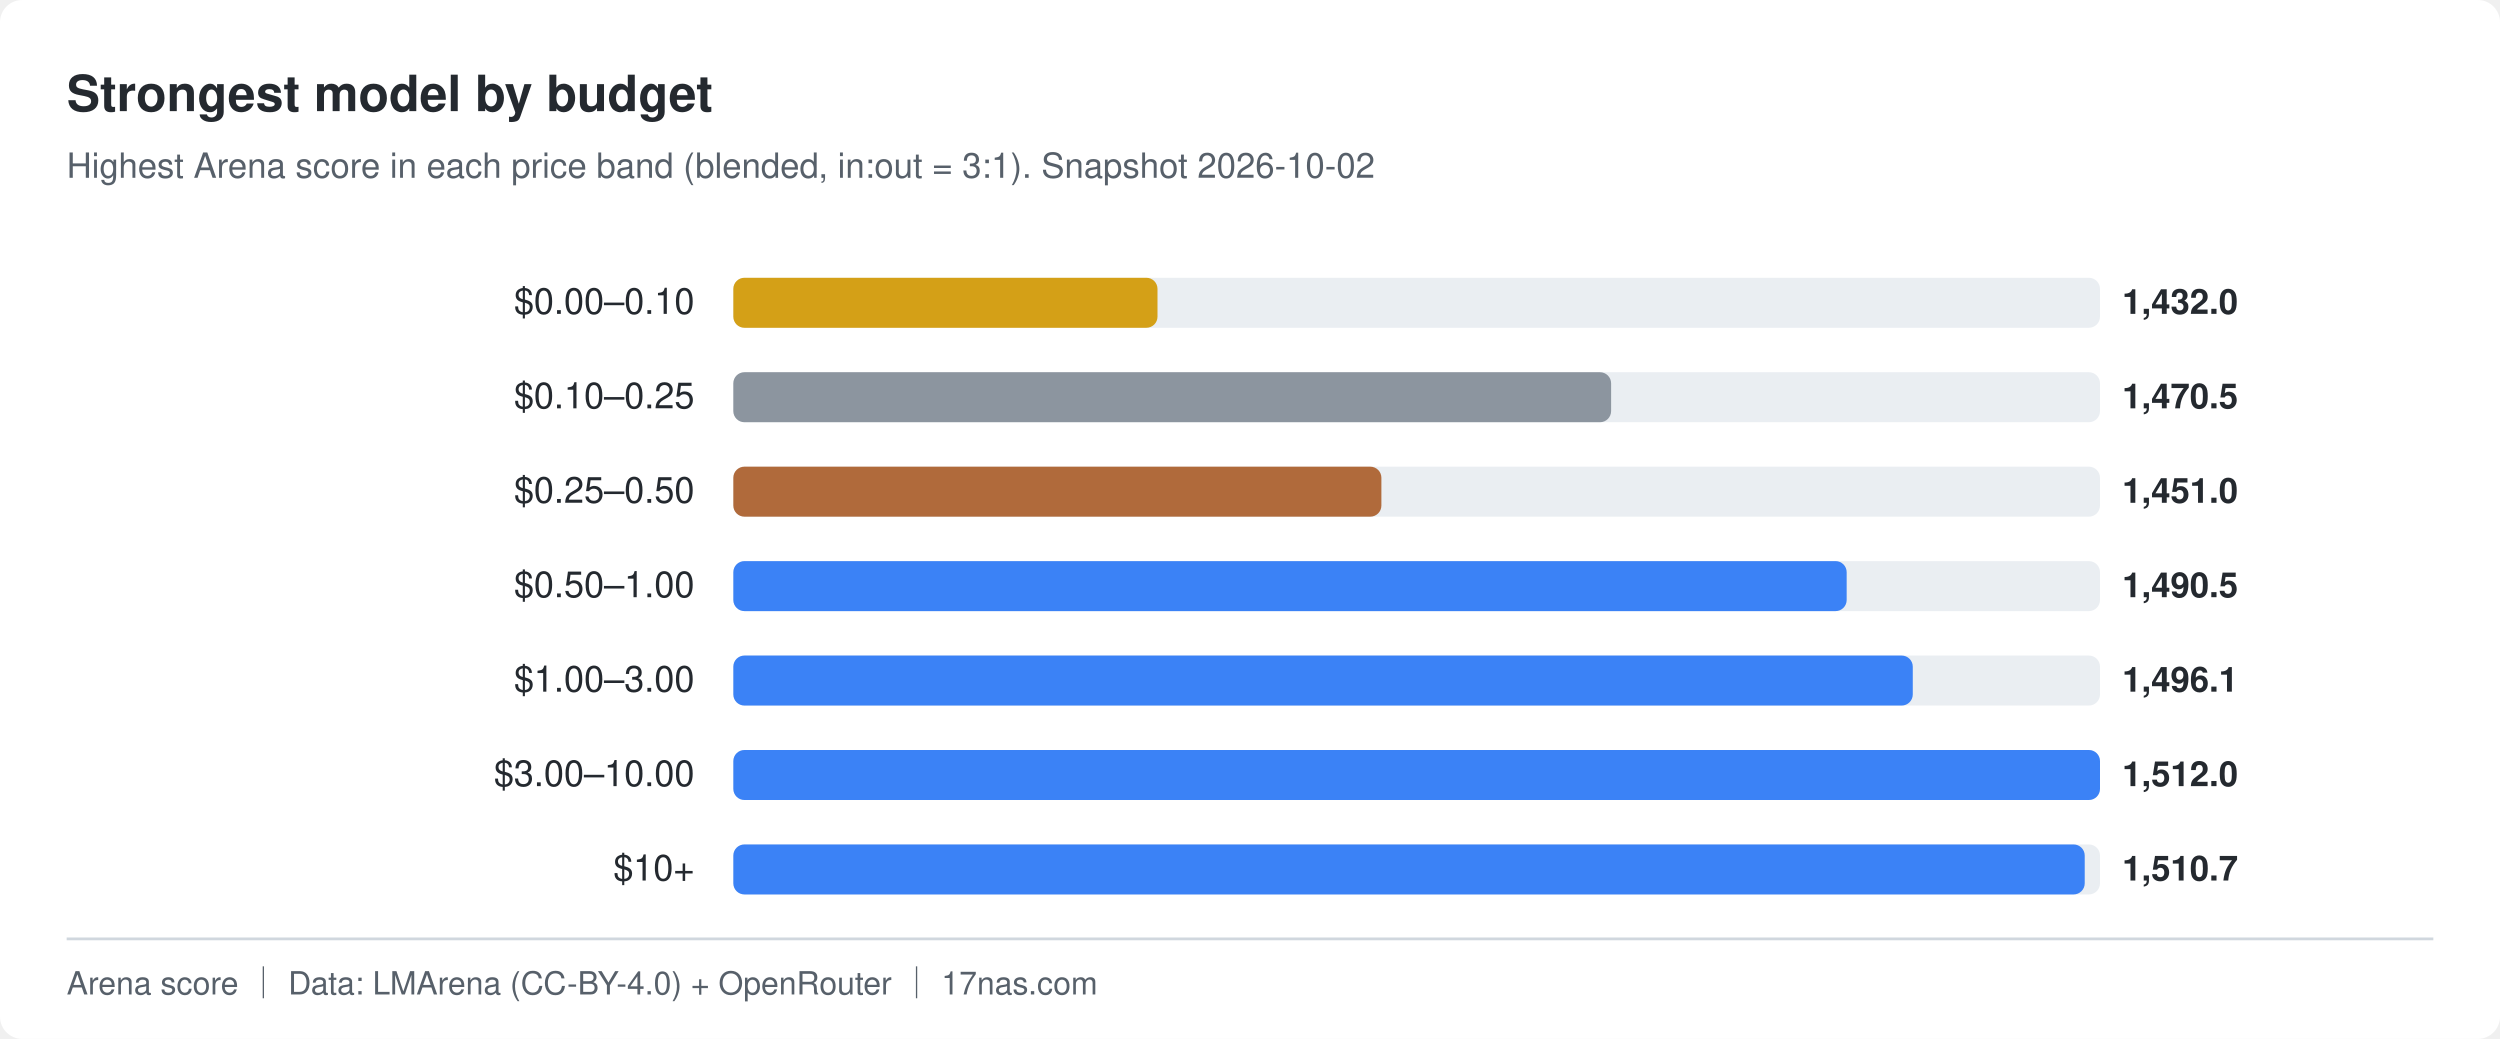
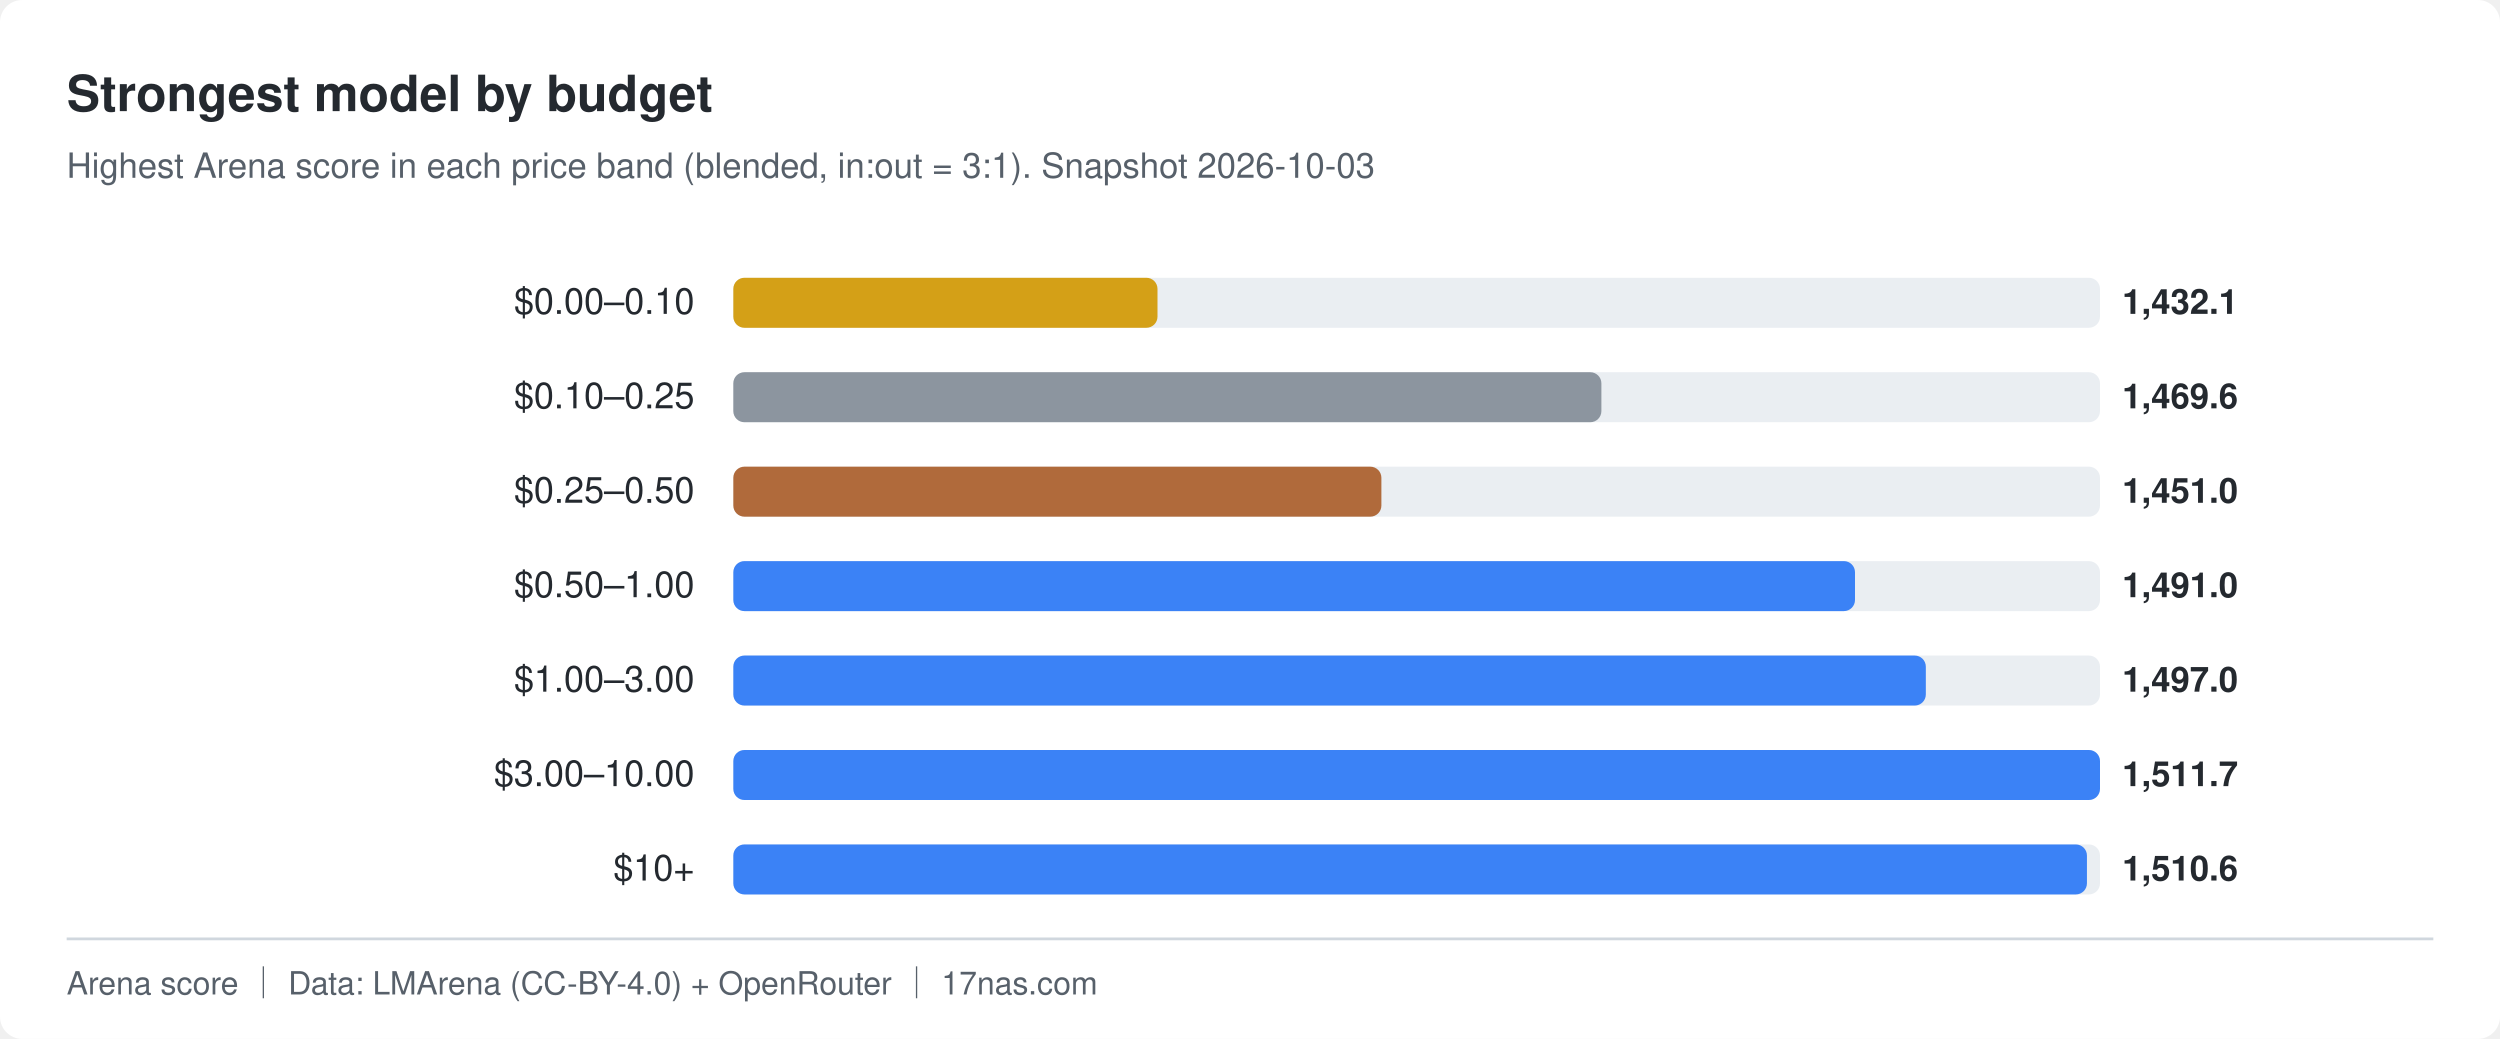
<svg xmlns="http://www.w3.org/2000/svg" width="900" height="374" viewBox="0 0 900 374" role="img" aria-label="Strongest model by budget">
  <style>
    .bg { fill: #ffffff; }
    .fg { fill: #24292f; }
    .muted { fill: #57606a; }
    .track { fill: #eaeef2; }
    .axis { stroke: #d0d7de; }
    @media (prefers-color-scheme: dark) {
      .bg { fill: #0d1117; }
      .fg { fill: #e6edf3; }
      .muted { fill: #8b949e; }
      .track { fill: #21262d; }
      .axis { stroke: #30363d; }
    }
  </style>
  <rect class="bg" x="0" y="0" width="900" height="374" rx="8" />
  <text class="fg" x="24" y="40" font-family="-apple-system,BlinkMacSystemFont,Segoe UI,Helvetica,Arial,sans-serif" font-size="18" font-weight="600">Strongest model by budget</text>
-   <text class="muted" x="24" y="64" font-family="-apple-system,BlinkMacSystemFont,Segoe UI,Helvetica,Arial,sans-serif" font-size="12.5">Highest Arena score in each price band (blended, in:out = 3:1). Snapshot 2026-10-02</text>
+   <text class="muted" x="24" y="64" font-family="-apple-system,BlinkMacSystemFont,Segoe UI,Helvetica,Arial,sans-serif" font-size="12.5">Highest Arena score in each price band (blended, in:out = 3:1). Snapshot 2026-10-03</text>
  <text class="fg" x="250" y="113" text-anchor="end" font-family="-apple-system,BlinkMacSystemFont,Segoe UI,Helvetica,Arial,sans-serif" font-size="13">$0.00–0.10</text>
  <rect class="track" x="264" y="100" width="492" height="18" rx="4" />
  <rect x="264" y="100" width="152.7" height="18" rx="4" fill="#d4a017" />
-   <text class="fg" x="764" y="113" font-family="-apple-system,BlinkMacSystemFont,Segoe UI,Helvetica,Arial,sans-serif" font-size="12.5" font-weight="600">1,432.0</text>
+   <text class="fg" x="764" y="113" font-family="-apple-system,BlinkMacSystemFont,Segoe UI,Helvetica,Arial,sans-serif" font-size="12.5" font-weight="600">1,432.1</text>
  <text class="fg" x="250" y="147" text-anchor="end" font-family="-apple-system,BlinkMacSystemFont,Segoe UI,Helvetica,Arial,sans-serif" font-size="13">$0.10–0.25</text>
  <rect class="track" x="264" y="134" width="492" height="18" rx="4" />
-   <rect x="264" y="134" width="316.0" height="18" rx="4" fill="#8c959f" />
-   <text class="fg" x="764" y="147" font-family="-apple-system,BlinkMacSystemFont,Segoe UI,Helvetica,Arial,sans-serif" font-size="12.5" font-weight="600">1,470.5</text>
+   <rect x="264" y="134" width="312.5" height="18" rx="4" fill="#8c959f" />
+   <text class="fg" x="764" y="147" font-family="-apple-system,BlinkMacSystemFont,Segoe UI,Helvetica,Arial,sans-serif" font-size="12.5" font-weight="600">1,469.6</text>
  <text class="fg" x="250" y="181" text-anchor="end" font-family="-apple-system,BlinkMacSystemFont,Segoe UI,Helvetica,Arial,sans-serif" font-size="13">$0.25–0.50</text>
  <rect class="track" x="264" y="168" width="492" height="18" rx="4" />
  <rect x="264" y="168" width="233.3" height="18" rx="4" fill="#b06a3b" />
  <text class="fg" x="764" y="181" font-family="-apple-system,BlinkMacSystemFont,Segoe UI,Helvetica,Arial,sans-serif" font-size="12.5" font-weight="600">1,451.0</text>
  <text class="fg" x="250" y="215" text-anchor="end" font-family="-apple-system,BlinkMacSystemFont,Segoe UI,Helvetica,Arial,sans-serif" font-size="13">$0.50–1.00</text>
  <rect class="track" x="264" y="202" width="492" height="18" rx="4" />
-   <rect x="264" y="202" width="400.8" height="18" rx="4" fill="#3b82f6" />
-   <text class="fg" x="764" y="215" font-family="-apple-system,BlinkMacSystemFont,Segoe UI,Helvetica,Arial,sans-serif" font-size="12.5" font-weight="600">1,490.5</text>
+   <rect x="264" y="202" width="403.8" height="18" rx="4" fill="#3b82f6" />
+   <text class="fg" x="764" y="215" font-family="-apple-system,BlinkMacSystemFont,Segoe UI,Helvetica,Arial,sans-serif" font-size="12.5" font-weight="600">1,491.0</text>
  <text class="fg" x="250" y="249" text-anchor="end" font-family="-apple-system,BlinkMacSystemFont,Segoe UI,Helvetica,Arial,sans-serif" font-size="13">$1.00–3.00</text>
  <rect class="track" x="264" y="236" width="492" height="18" rx="4" />
-   <rect x="264" y="236" width="424.6" height="18" rx="4" fill="#3b82f6" />
-   <text class="fg" x="764" y="249" font-family="-apple-system,BlinkMacSystemFont,Segoe UI,Helvetica,Arial,sans-serif" font-size="12.5" font-weight="600">1,496.1</text>
+   <rect x="264" y="236" width="429.3" height="18" rx="4" fill="#3b82f6" />
+   <text class="fg" x="764" y="249" font-family="-apple-system,BlinkMacSystemFont,Segoe UI,Helvetica,Arial,sans-serif" font-size="12.5" font-weight="600">1,497.0</text>
  <text class="fg" x="250" y="283" text-anchor="end" font-family="-apple-system,BlinkMacSystemFont,Segoe UI,Helvetica,Arial,sans-serif" font-size="13">$3.00–10.00</text>
  <rect class="track" x="264" y="270" width="492" height="18" rx="4" />
  <rect x="264" y="270" width="492.0" height="18" rx="4" fill="#3b82f6" />
-   <text class="fg" x="764" y="283" font-family="-apple-system,BlinkMacSystemFont,Segoe UI,Helvetica,Arial,sans-serif" font-size="12.5" font-weight="600">1,512.0</text>
+   <text class="fg" x="764" y="283" font-family="-apple-system,BlinkMacSystemFont,Segoe UI,Helvetica,Arial,sans-serif" font-size="12.5" font-weight="600">1,511.7</text>
  <text class="fg" x="250" y="317" text-anchor="end" font-family="-apple-system,BlinkMacSystemFont,Segoe UI,Helvetica,Arial,sans-serif" font-size="13">$10+</text>
  <rect class="track" x="264" y="304" width="492" height="18" rx="4" />
-   <rect x="264" y="304" width="486.5" height="18" rx="4" fill="#3b82f6" />
-   <text class="fg" x="764" y="317" font-family="-apple-system,BlinkMacSystemFont,Segoe UI,Helvetica,Arial,sans-serif" font-size="12.5" font-weight="600">1,510.7</text>
+   <rect x="264" y="304" width="487.3" height="18" rx="4" fill="#3b82f6" />
+   <text class="fg" x="764" y="317" font-family="-apple-system,BlinkMacSystemFont,Segoe UI,Helvetica,Arial,sans-serif" font-size="12.5" font-weight="600">1,510.6</text>
  <line class="axis" x1="24" y1="338" x2="876" y2="338" stroke-width="1" />
  <text class="muted" x="24" y="358" font-family="-apple-system,BlinkMacSystemFont,Segoe UI,Helvetica,Arial,sans-serif" font-size="11.5">Arena score ｜ Data: LMArena (CC-BY-4.0) + OpenRouter ｜ 17nas.com</text>
</svg>
